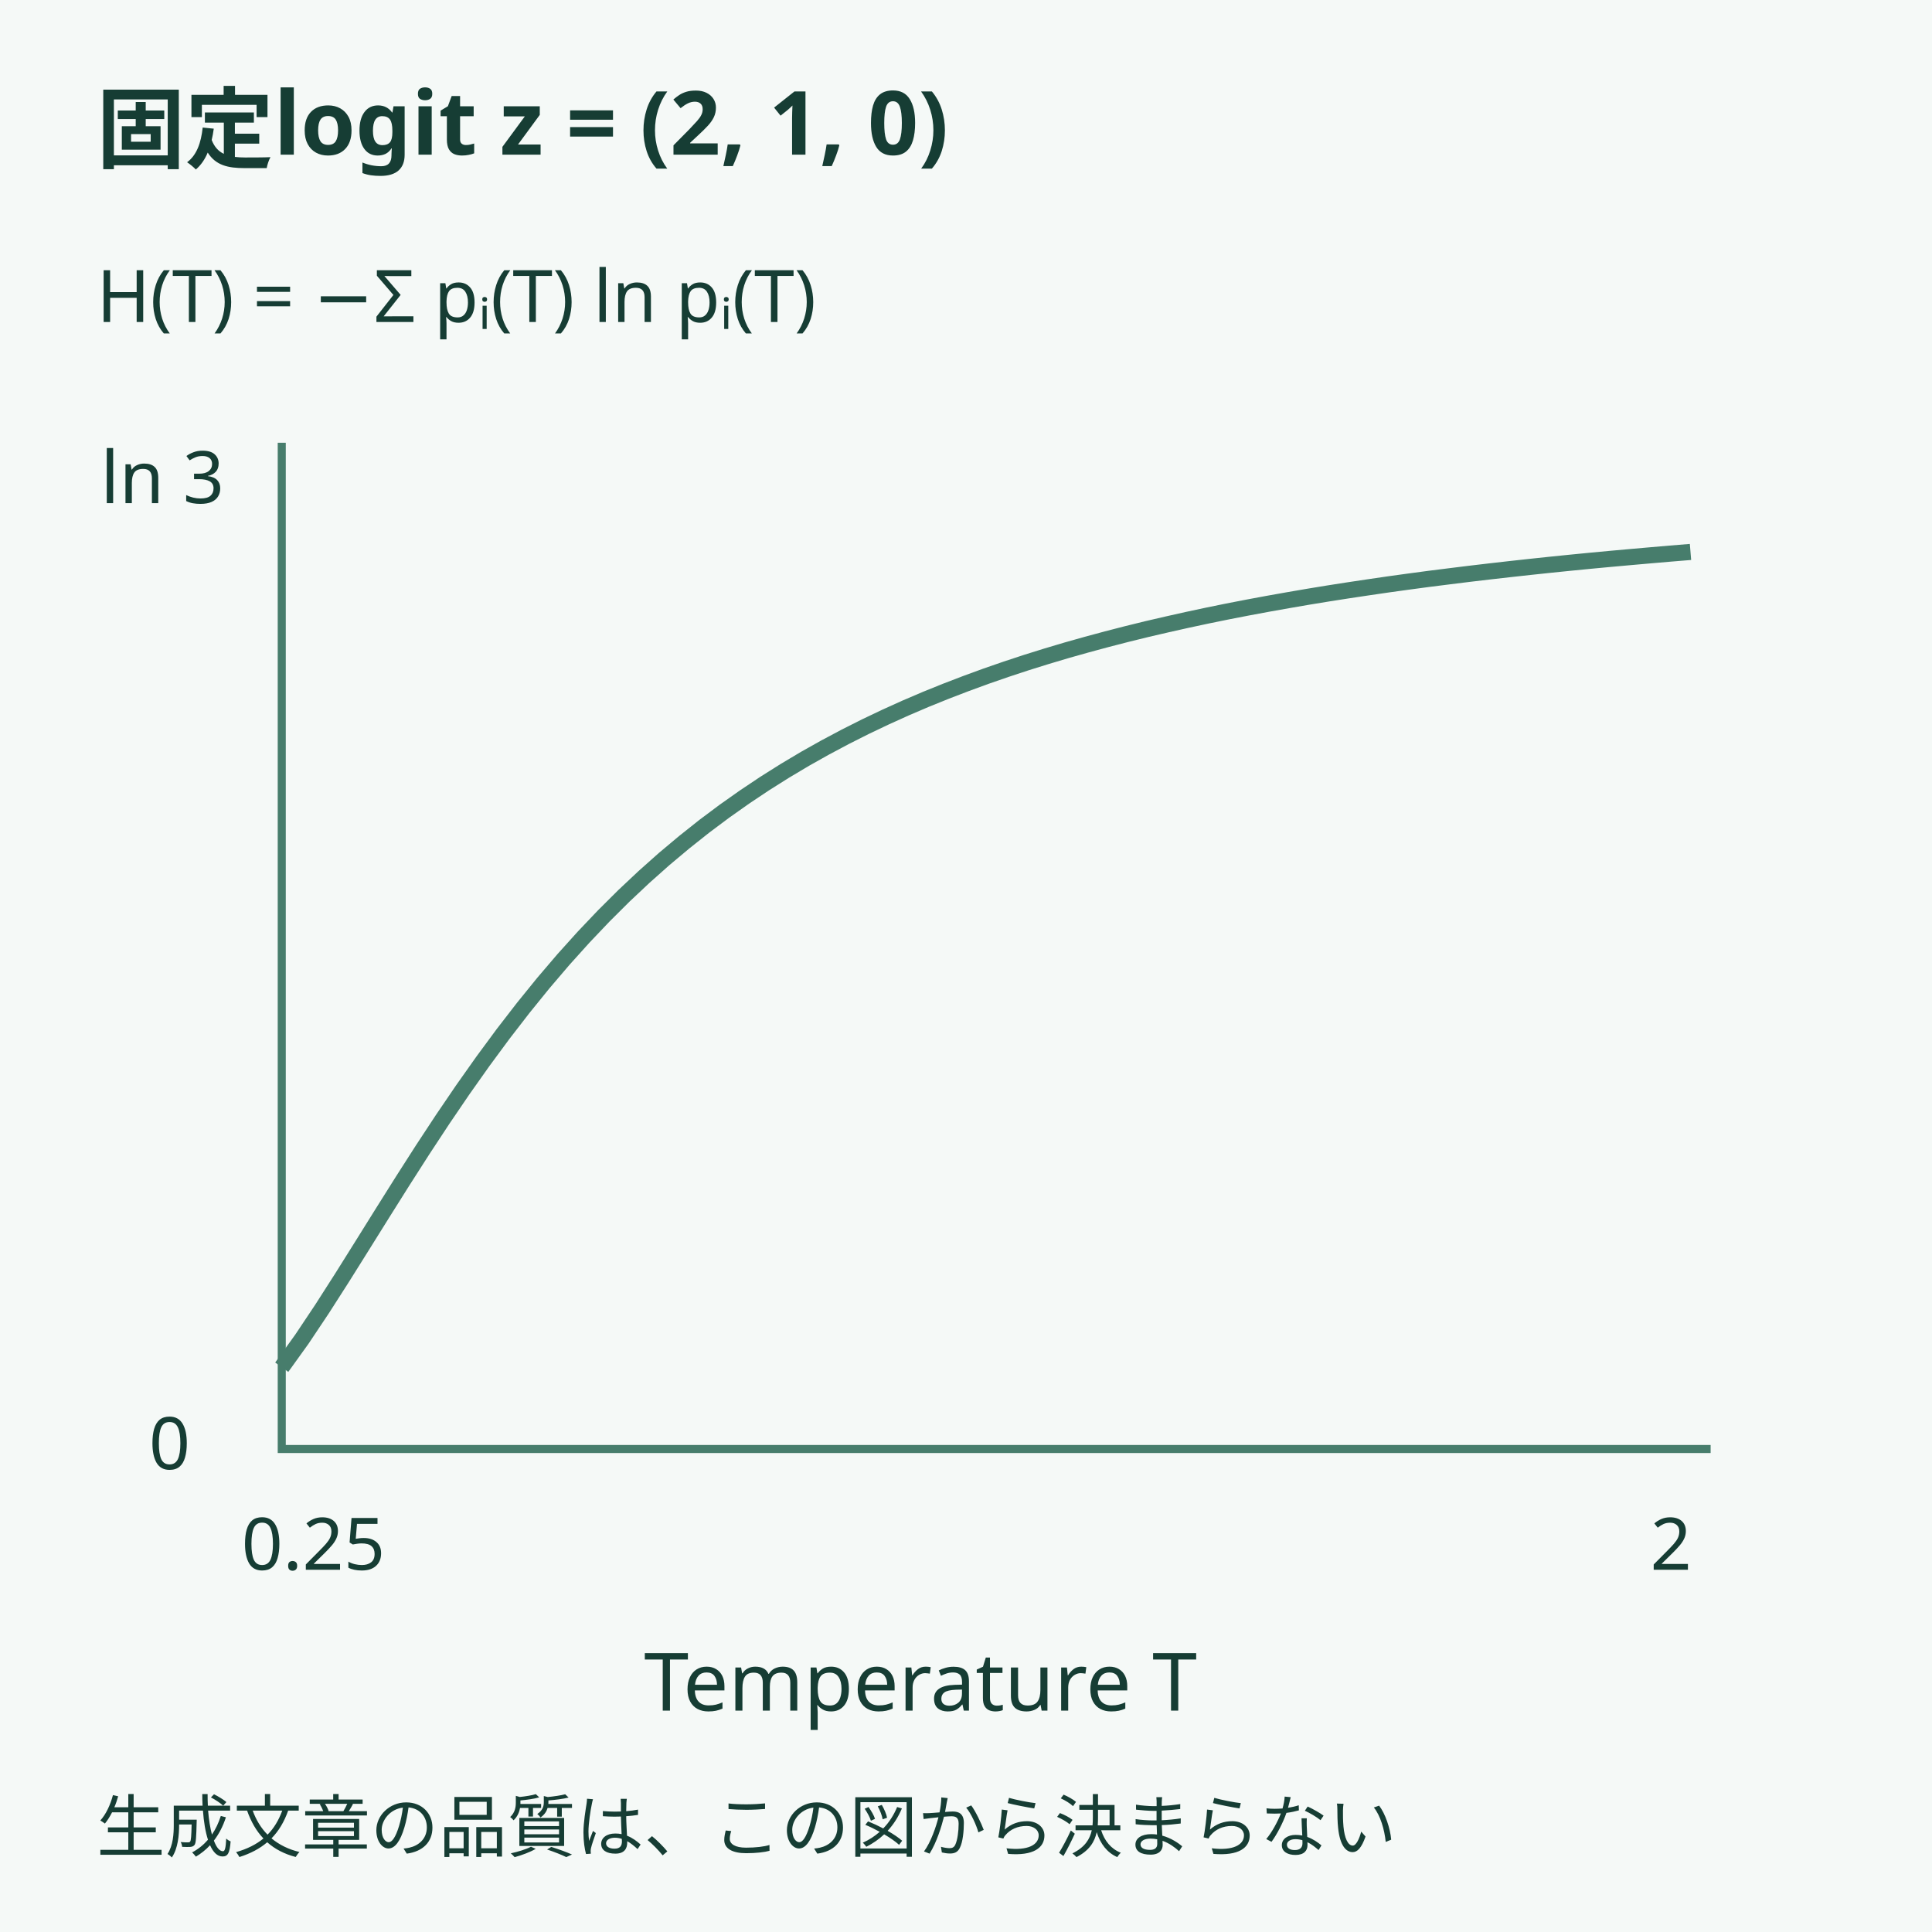
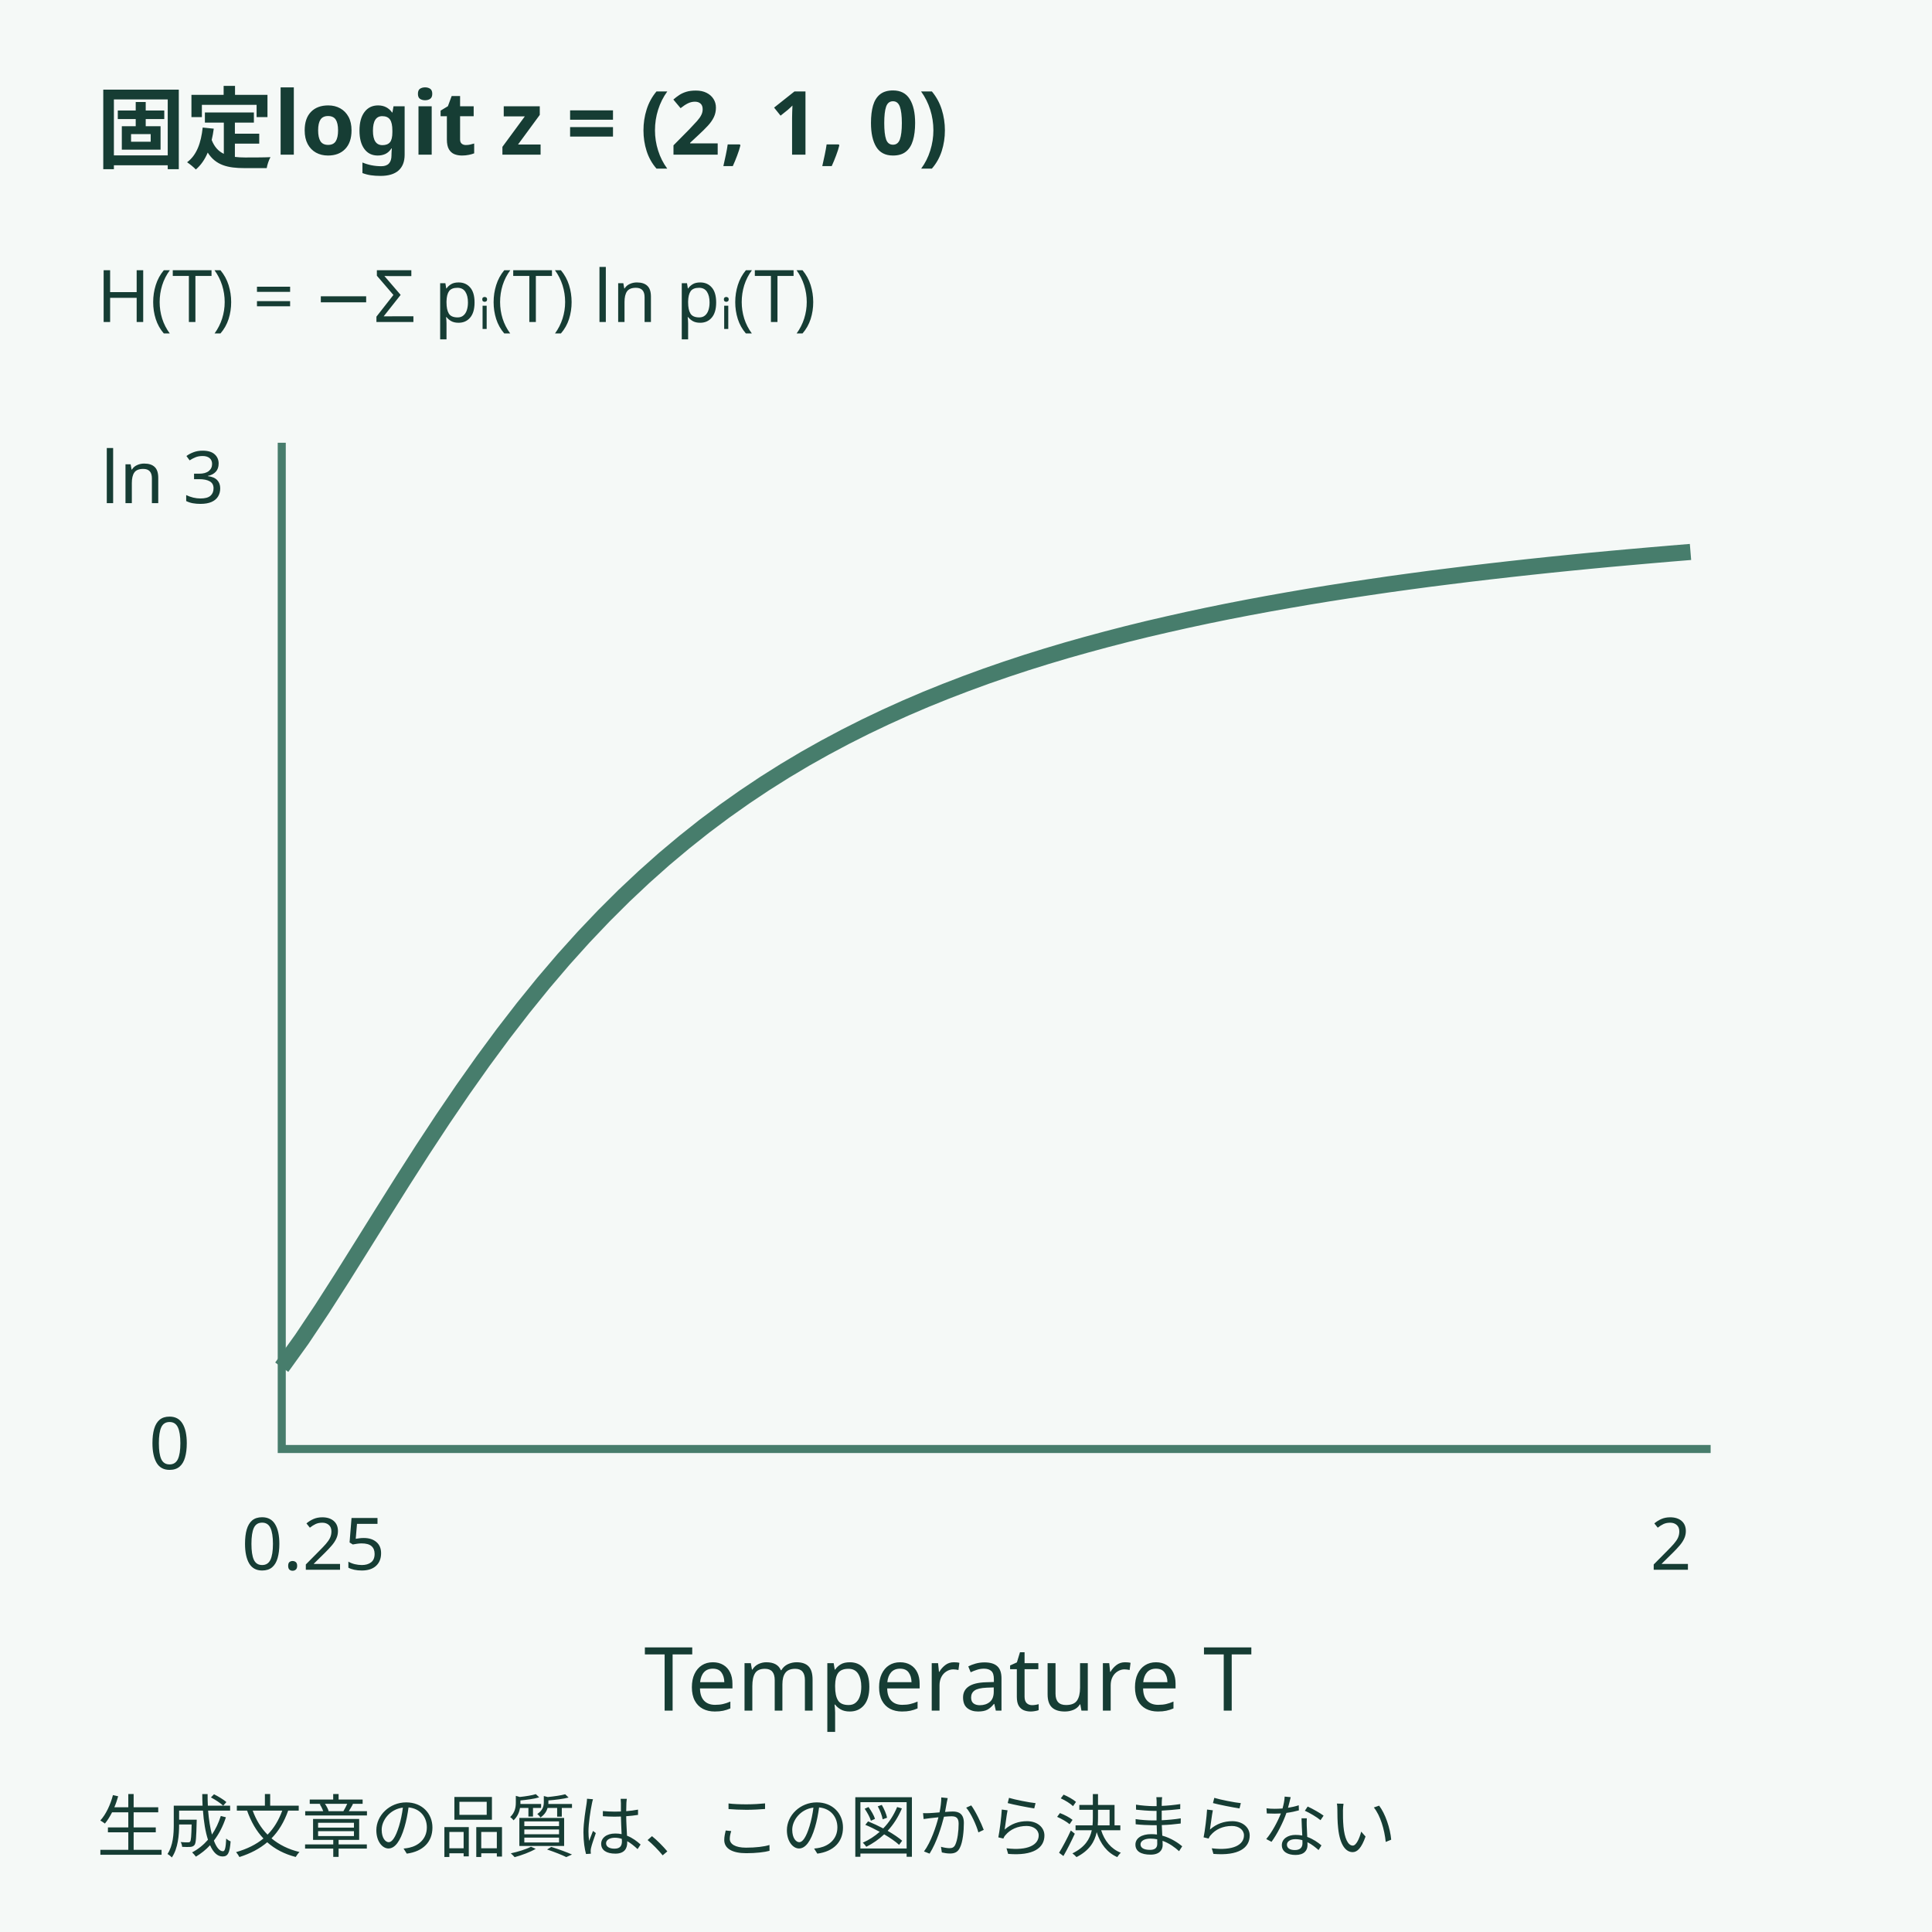
<svg xmlns="http://www.w3.org/2000/svg" width="480" height="480" viewBox="0 0 480 480" role="img" aria-labelledby="t desc">
  <rect width="480" height="480" fill="#f5f9f7" />
  <g fill="#163d34" font-family="system-ui,sans-serif">
    <text x="24" y="40" font-size="22" font-weight="700">固定logit z = (2, 1, 0)</text>
    <text x="24" y="80" font-size="18">H(T) = −Σ pᵢ(T) ln pᵢ(T)</text>
    <path d="M70 110V360H425" fill="none" stroke="#477d6c" stroke-width="2" />
    <polyline points="70.00,339.68 75.00,332.72 80.00,325.23 85.00,317.42 90.00,309.44 95.00,301.43 100.00,293.48 105.00,285.67 110.00,278.07 115.00,270.72 120.00,263.65 125.00,256.87 130.00,250.40 135.00,244.23 140.00,238.37 145.00,232.82 150.00,227.56 155.00,222.58 160.00,217.88 165.00,213.43 170.00,209.24 175.00,205.27 180.00,201.53 185.00,198.00 190.00,194.66 195.00,191.51 200.00,188.53 205.00,185.72 210.00,183.06 215.00,180.54 220.00,178.16 225.00,175.90 230.00,173.76 235.00,171.74 240.00,169.82 245.00,167.99 250.00,166.26 255.00,164.61 260.00,163.05 265.00,161.56 270.00,160.15 275.00,158.80 280.00,157.51 285.00,156.28 290.00,155.12 295.00,154.00 300.00,152.93 305.00,151.91 310.00,150.94 315.00,150.01 320.00,149.12 325.00,148.26 330.00,147.44 335.00,146.66 340.00,145.91 345.00,145.18 350.00,144.49 355.00,143.82 360.00,143.19 365.00,142.57 370.00,141.98 375.00,141.41 380.00,140.86 385.00,140.33 390.00,139.82 395.00,139.33 400.00,138.86 405.00,138.41 410.00,137.97 415.00,137.54 420.00,137.13" fill="none" stroke="#477d6c" stroke-width="4" />
    <text x="37" y="365" font-size="18">0</text>
    <text x="25" y="125" font-size="18">ln 3</text>
    <text x="60" y="390" font-size="18">0.25</text>
    <text x="410" y="390" font-size="18">2</text>
-     <text x="160" y="425" font-size="20">Temperature T</text>
+     <text x="160" y="425" font-size="22">Temperature T</text>
    <text x="24" y="460" font-size="17">生成文章の品質は、この図から決まらない</text>
  </g>
</svg>
